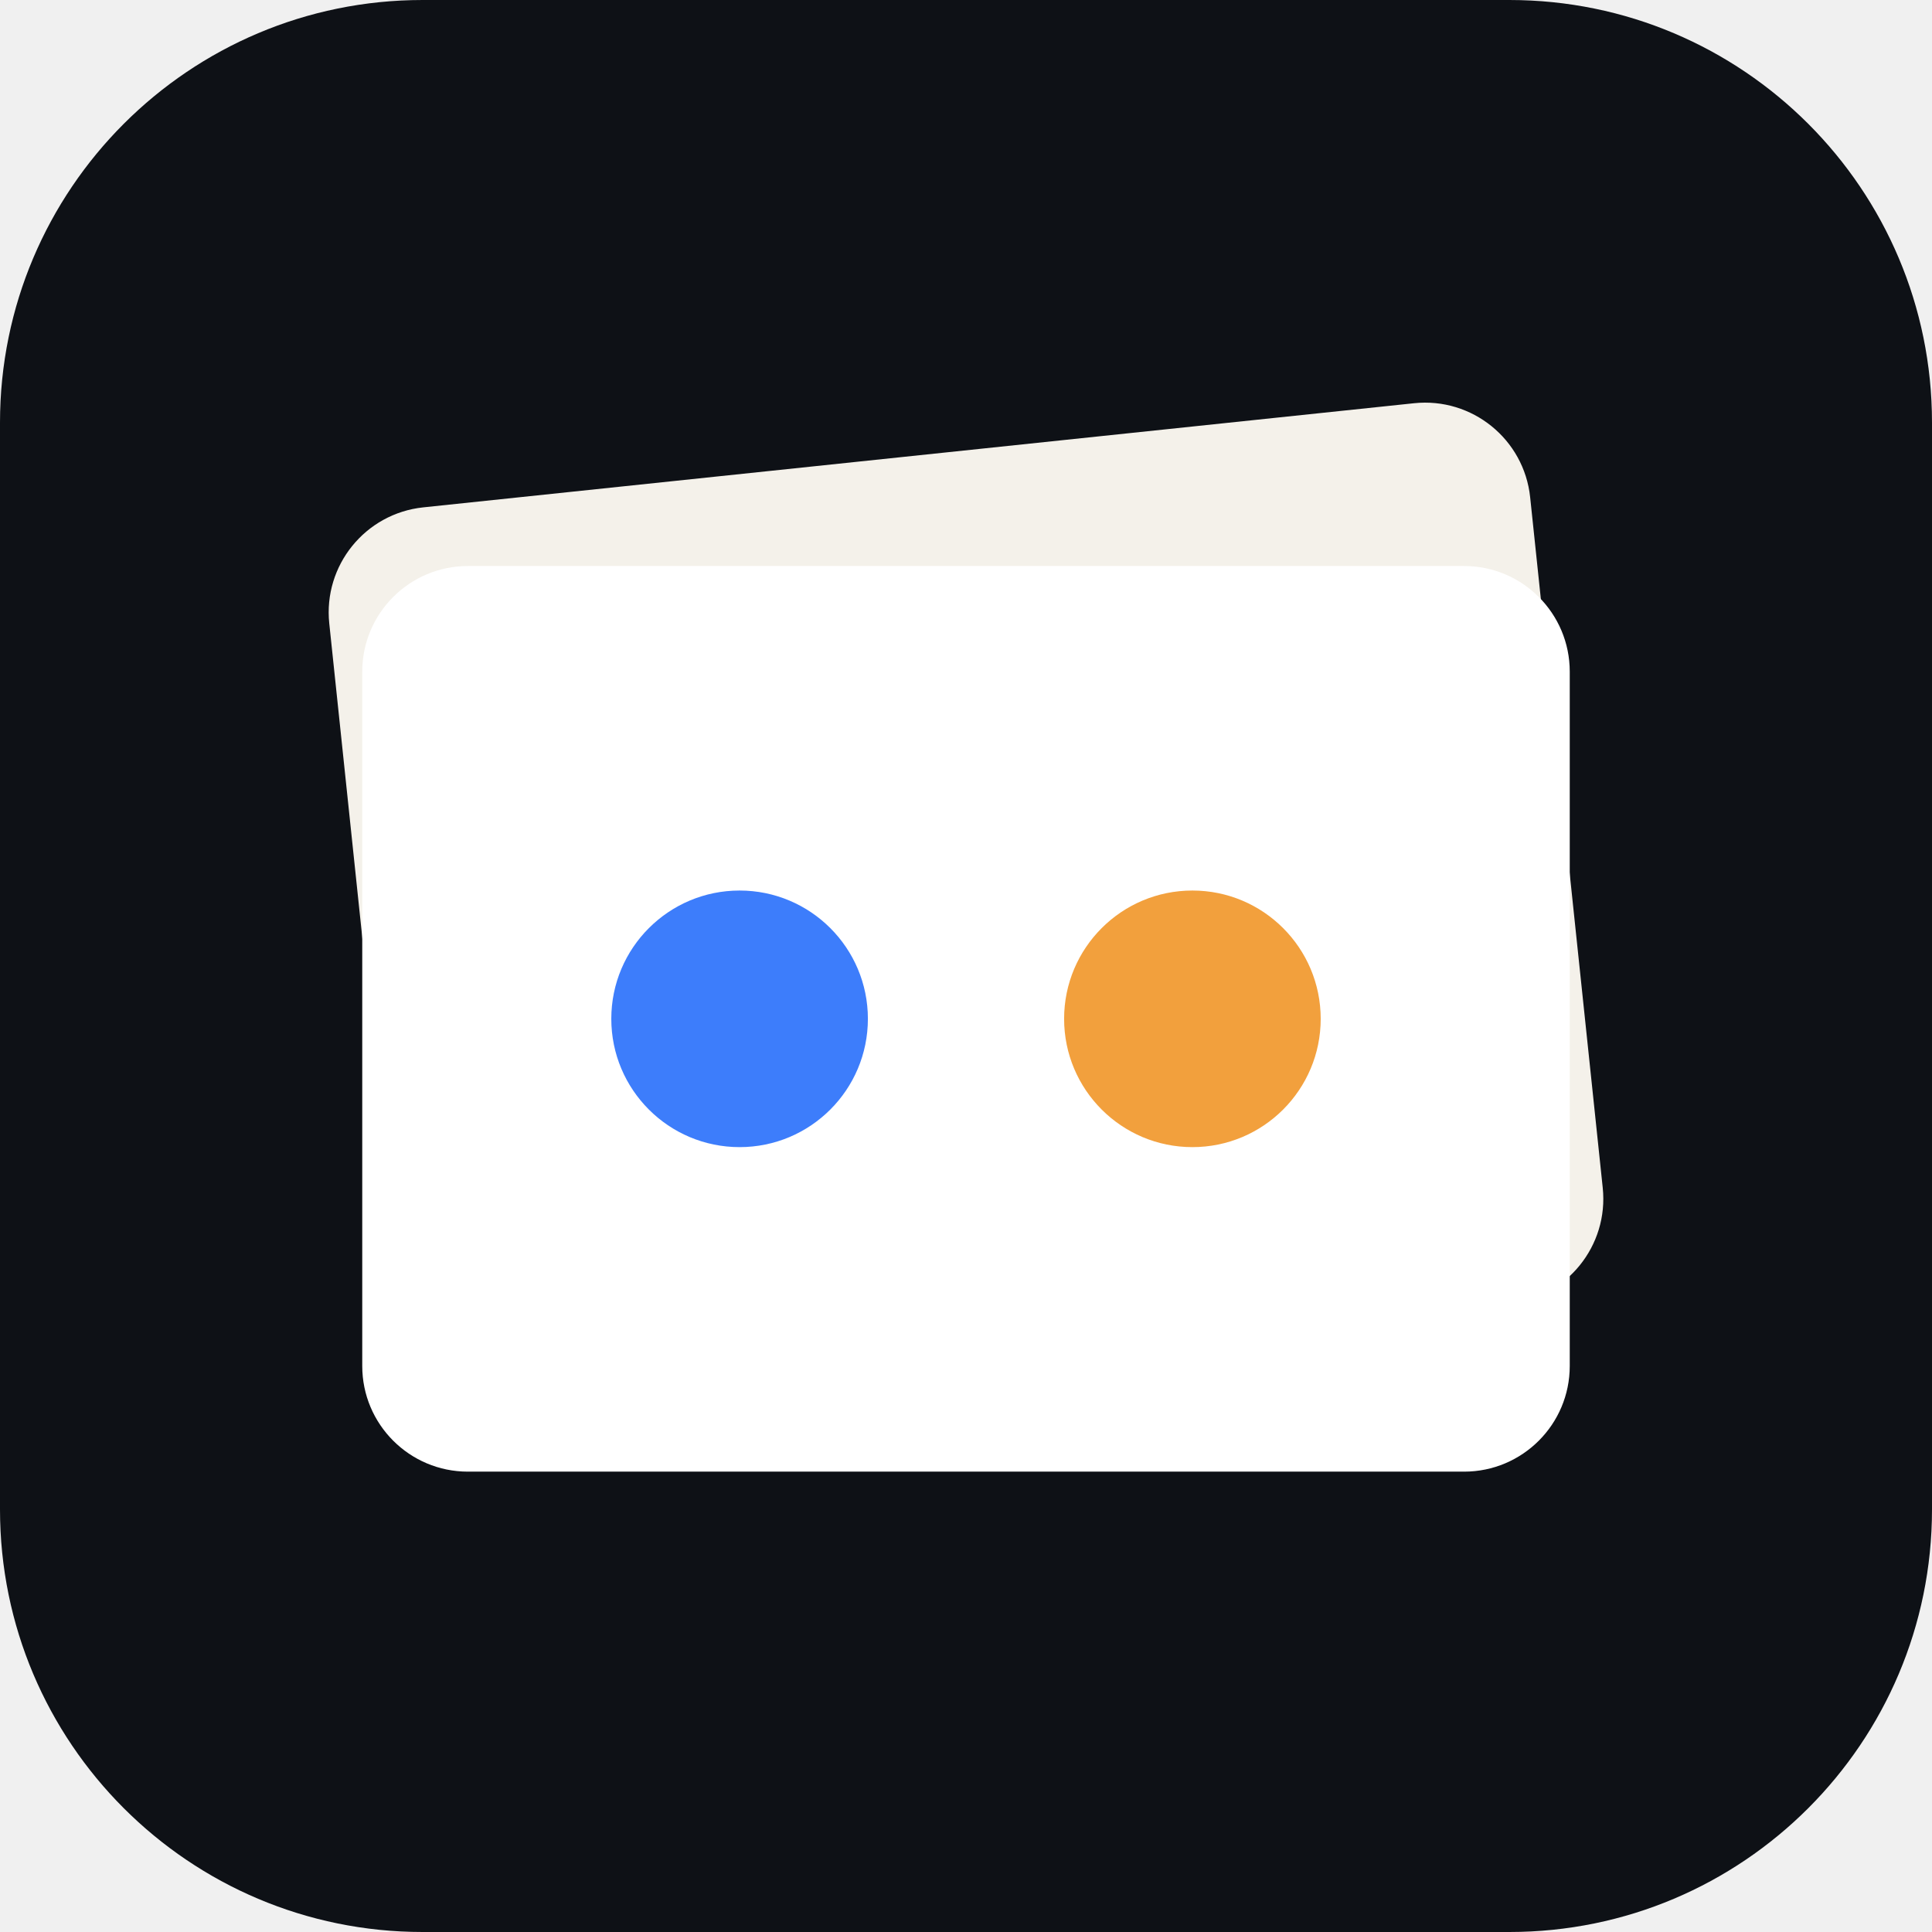
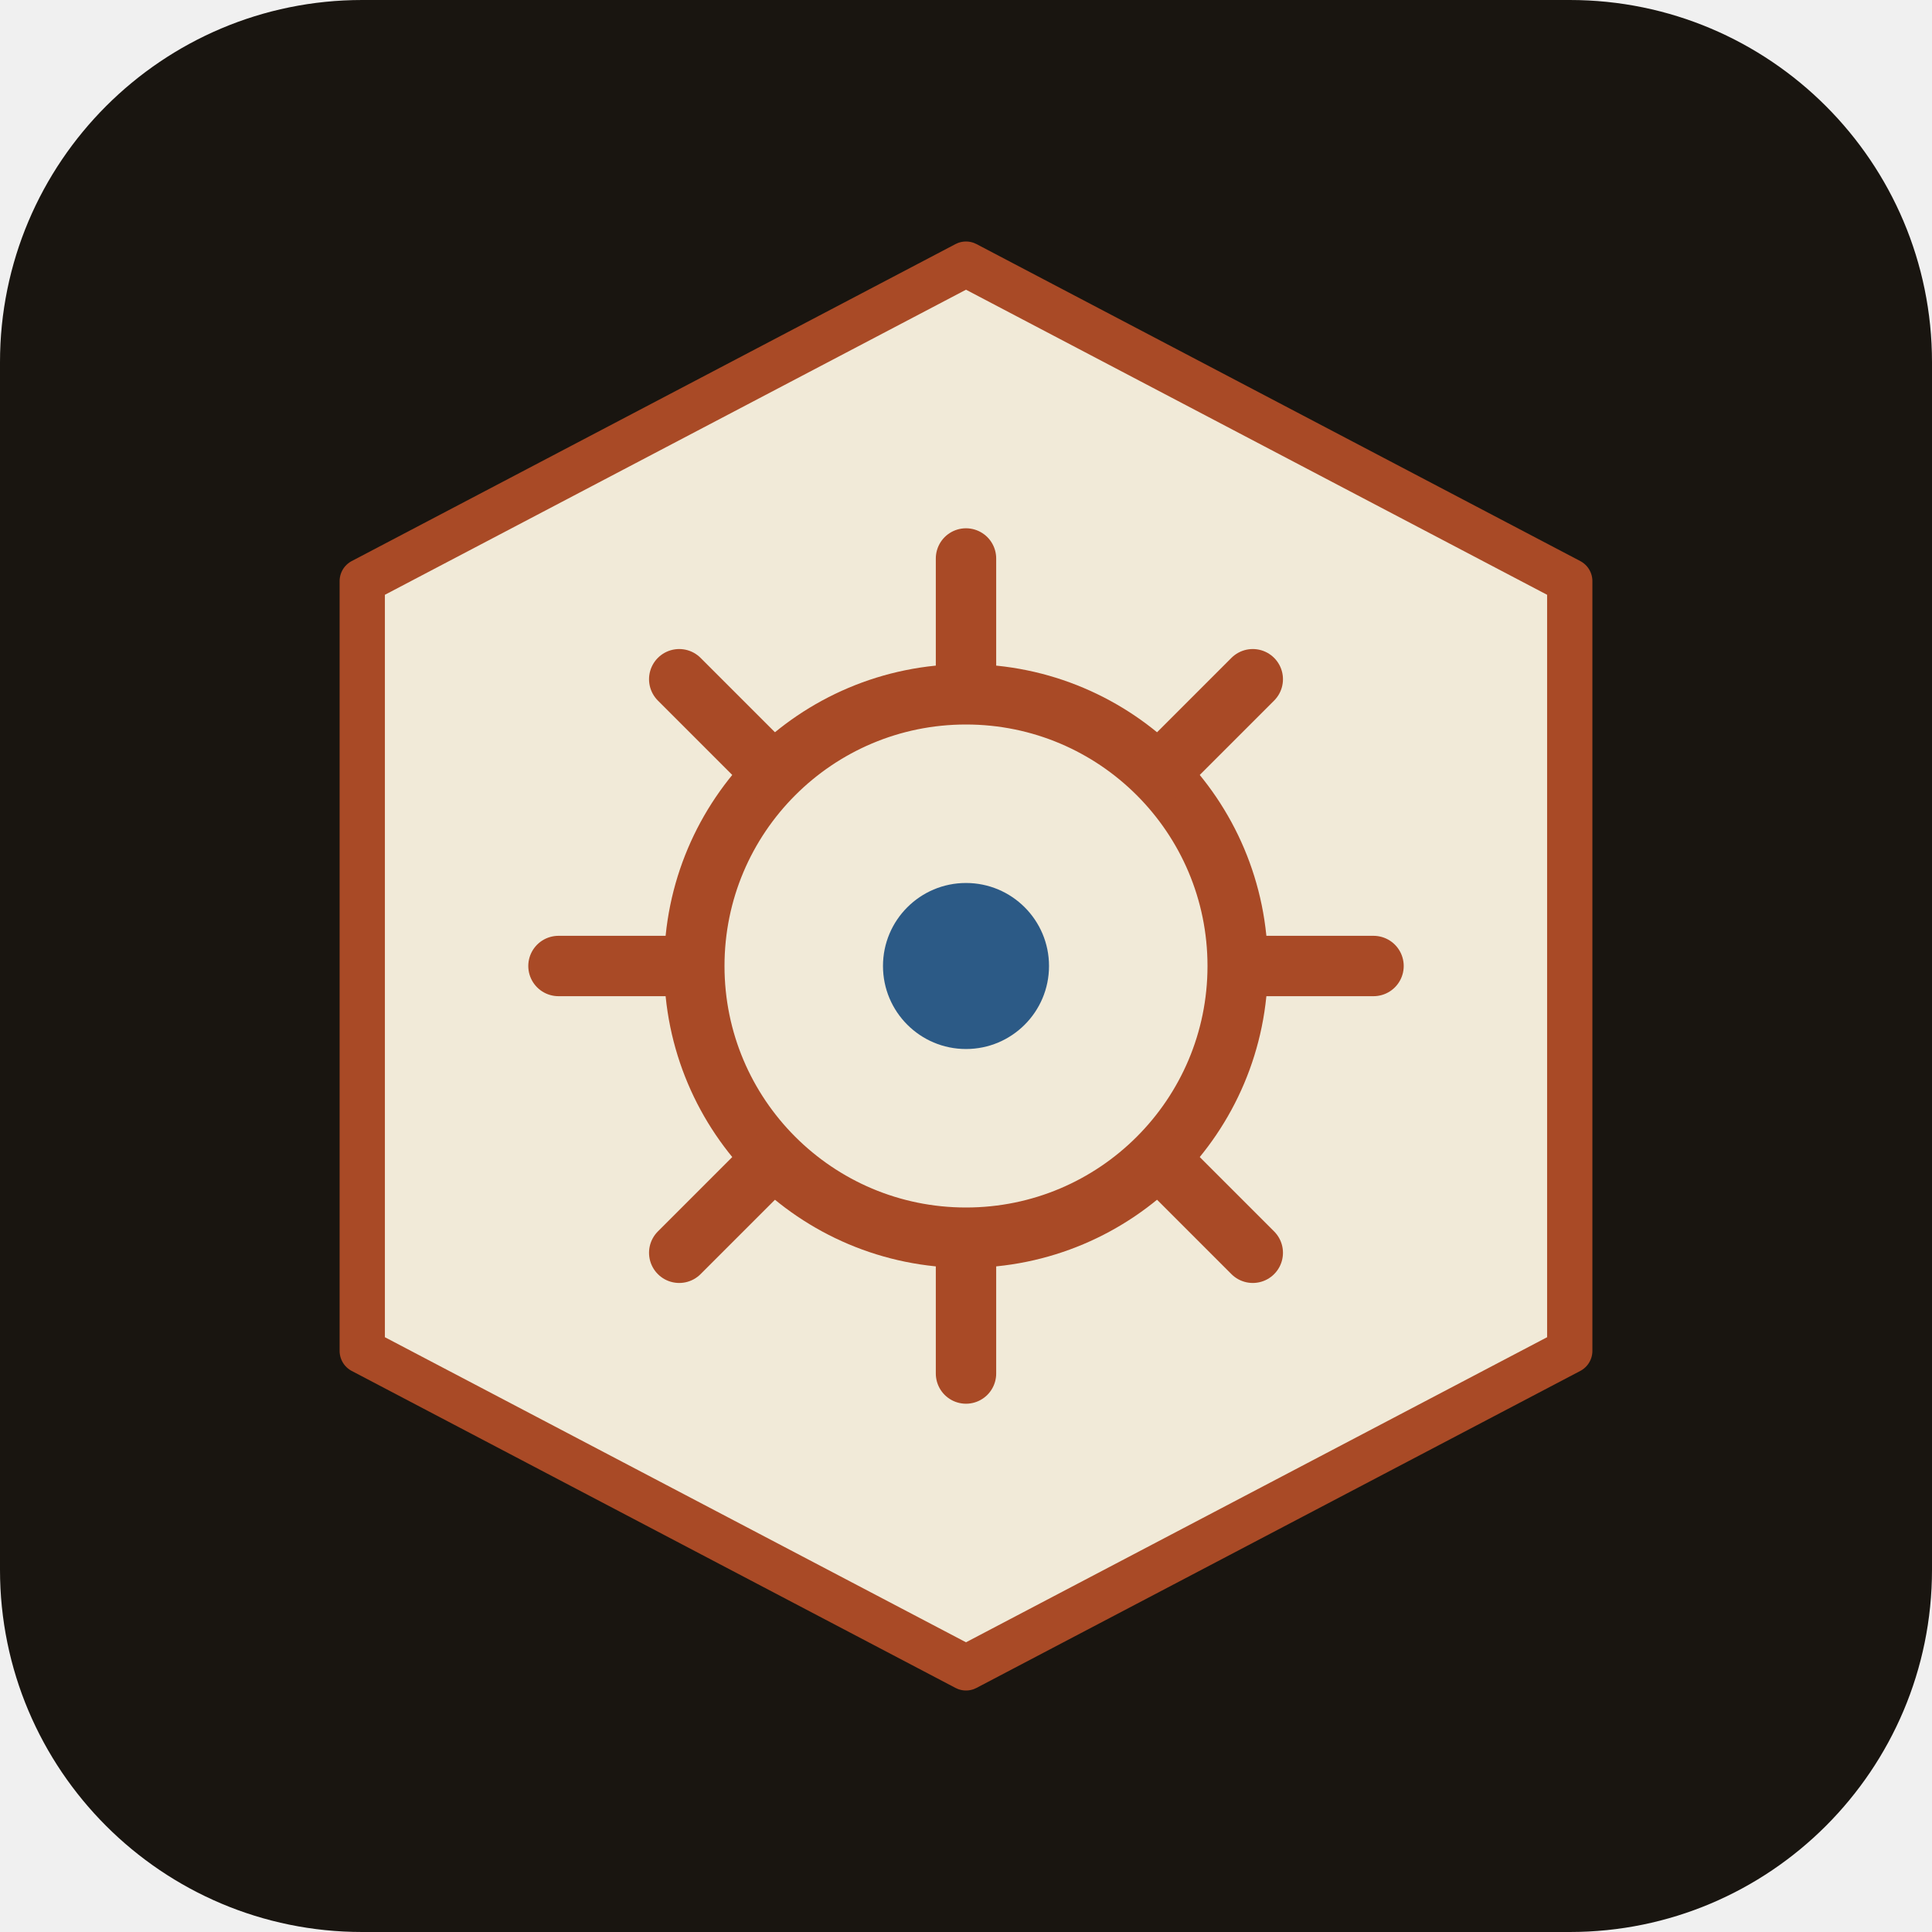
- <svg xmlns="http://www.w3.org/2000/svg" viewBox="0 0 512 512">
-   <rect width="512" height="512" rx="112" fill="#0e1116" />
-   <rect x="96" y="120" width="320" height="240" rx="28" fill="#f4f1ea" transform="rotate(-6 256 240)" />
-   <rect x="96" y="150" width="320" height="240" rx="28" fill="#ffffff" />
-   <circle cx="196" cy="270" r="34" fill="#3d7dfb" />
-   <circle cx="316" cy="270" r="34" fill="#f2a03d" />
+ <svg xmlns="http://www.w3.org/2000/svg" viewBox="0 0 512 512" role="img" aria-label="Levantry">
+   <rect width="512" height="512" rx="96" fill="#191510" />
+   <path d="M96 154 256 70l160 84v204l-160 84-160-84z" fill="#f1ead8" />
+   <path d="M96 154 256 70l160 84v204l-160 84-160-84z" fill="none" stroke="#a94a26" stroke-width="12" stroke-linejoin="round" />
+   <g fill="none" stroke="#a94a26" stroke-width="16" stroke-linecap="round">
+     <circle cx="256" cy="256" r="72" />
+     <path d="M256 148v34M256 330v34M148 256h34M330 256h34" />
+     <path d="m180 180 24 24M308 308l24 24M332 180l-24 24M204 308l-24 24" />
+   </g>
+   <circle cx="256" cy="256" r="22" fill="#2c5a86" />
</svg>
